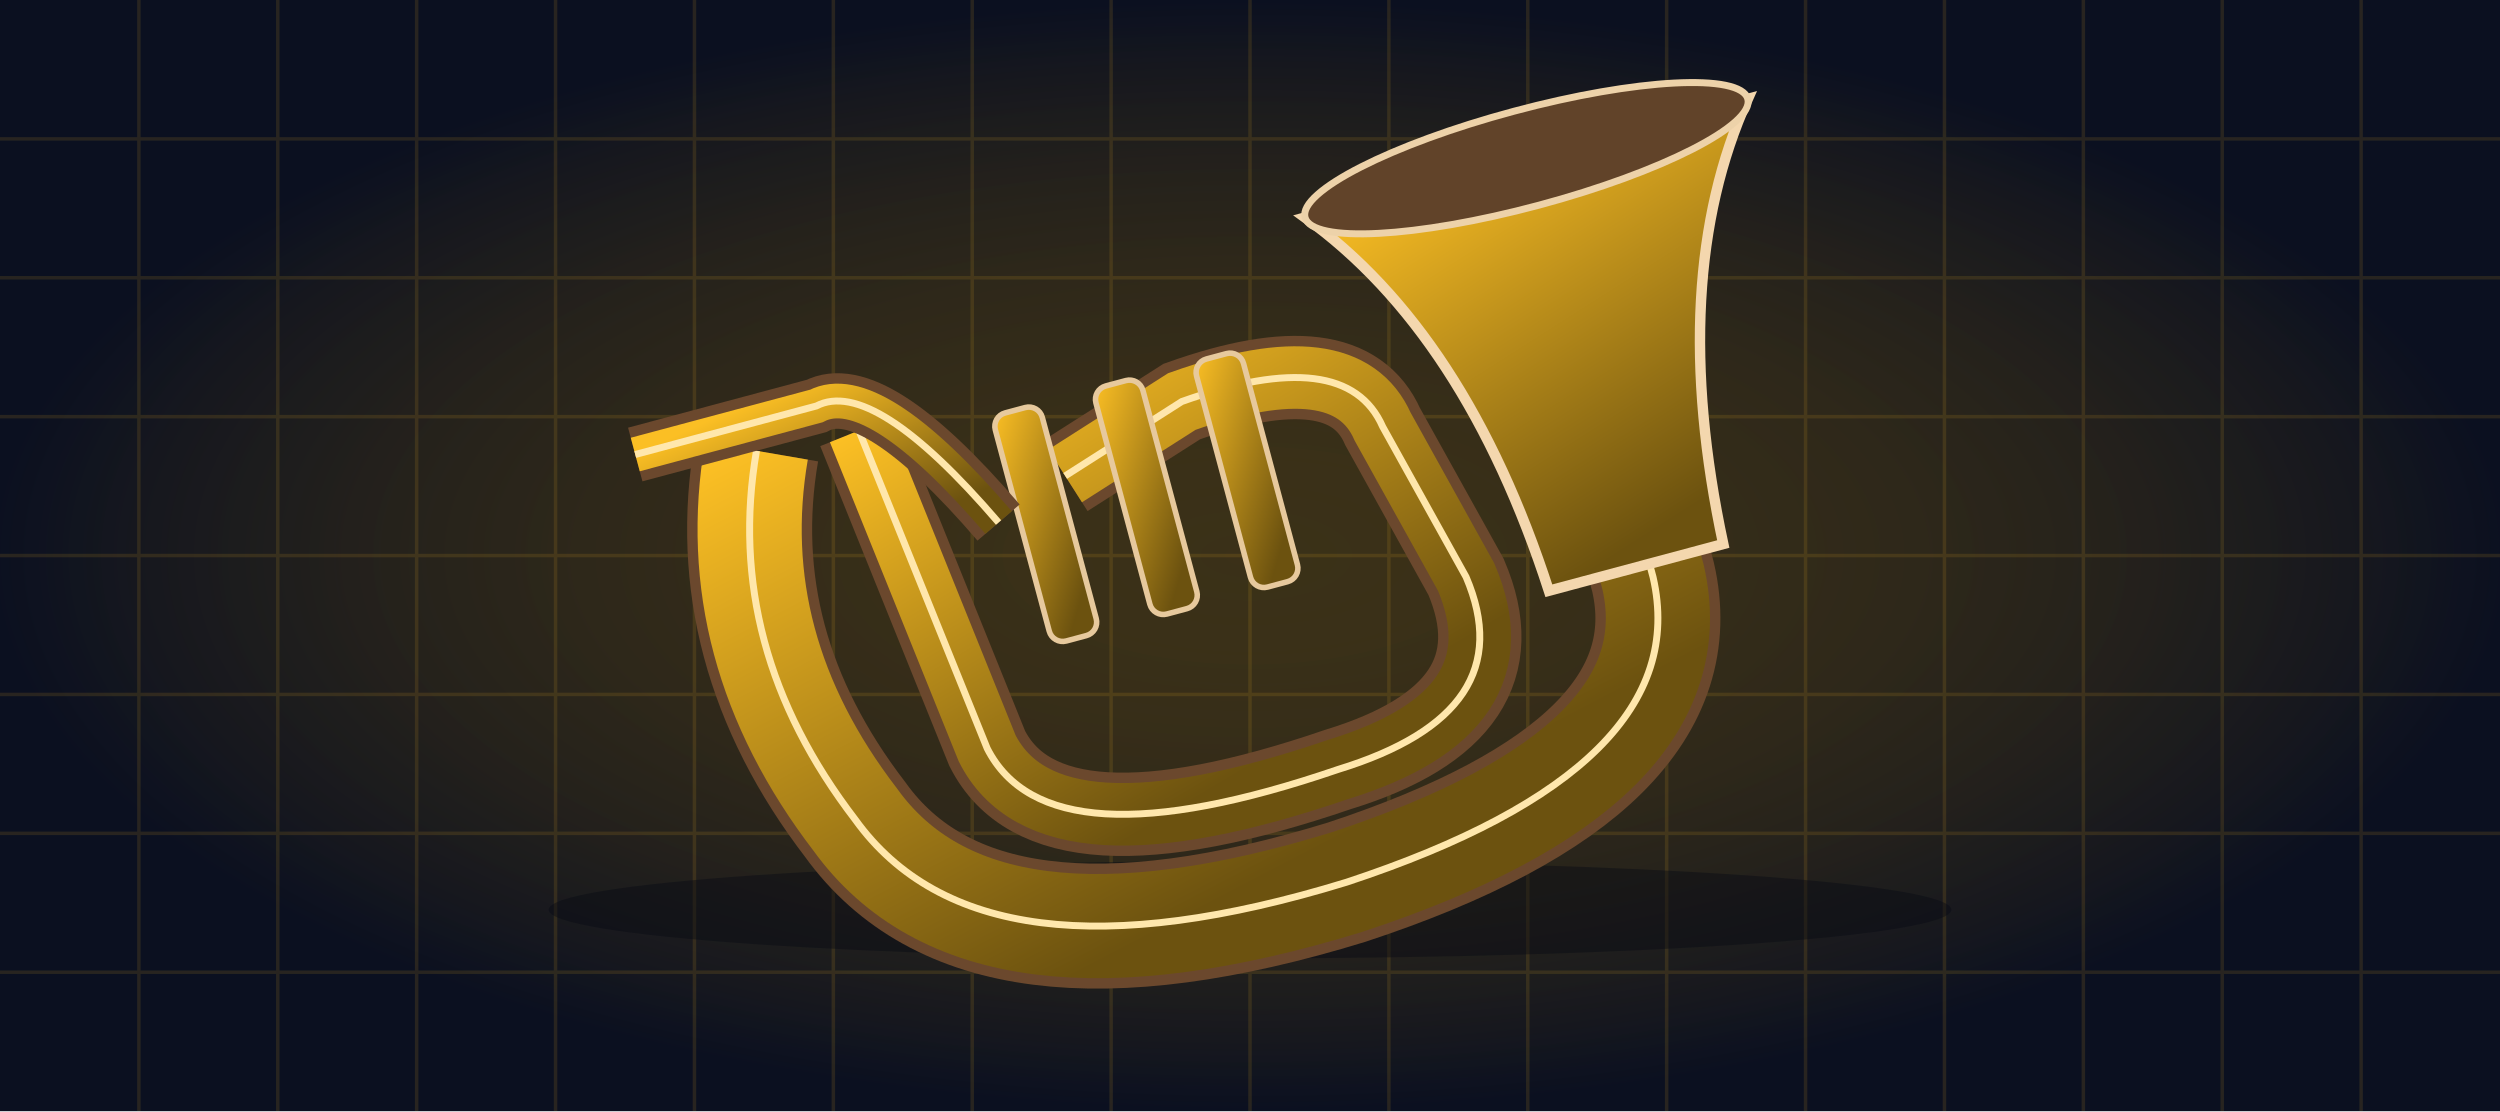
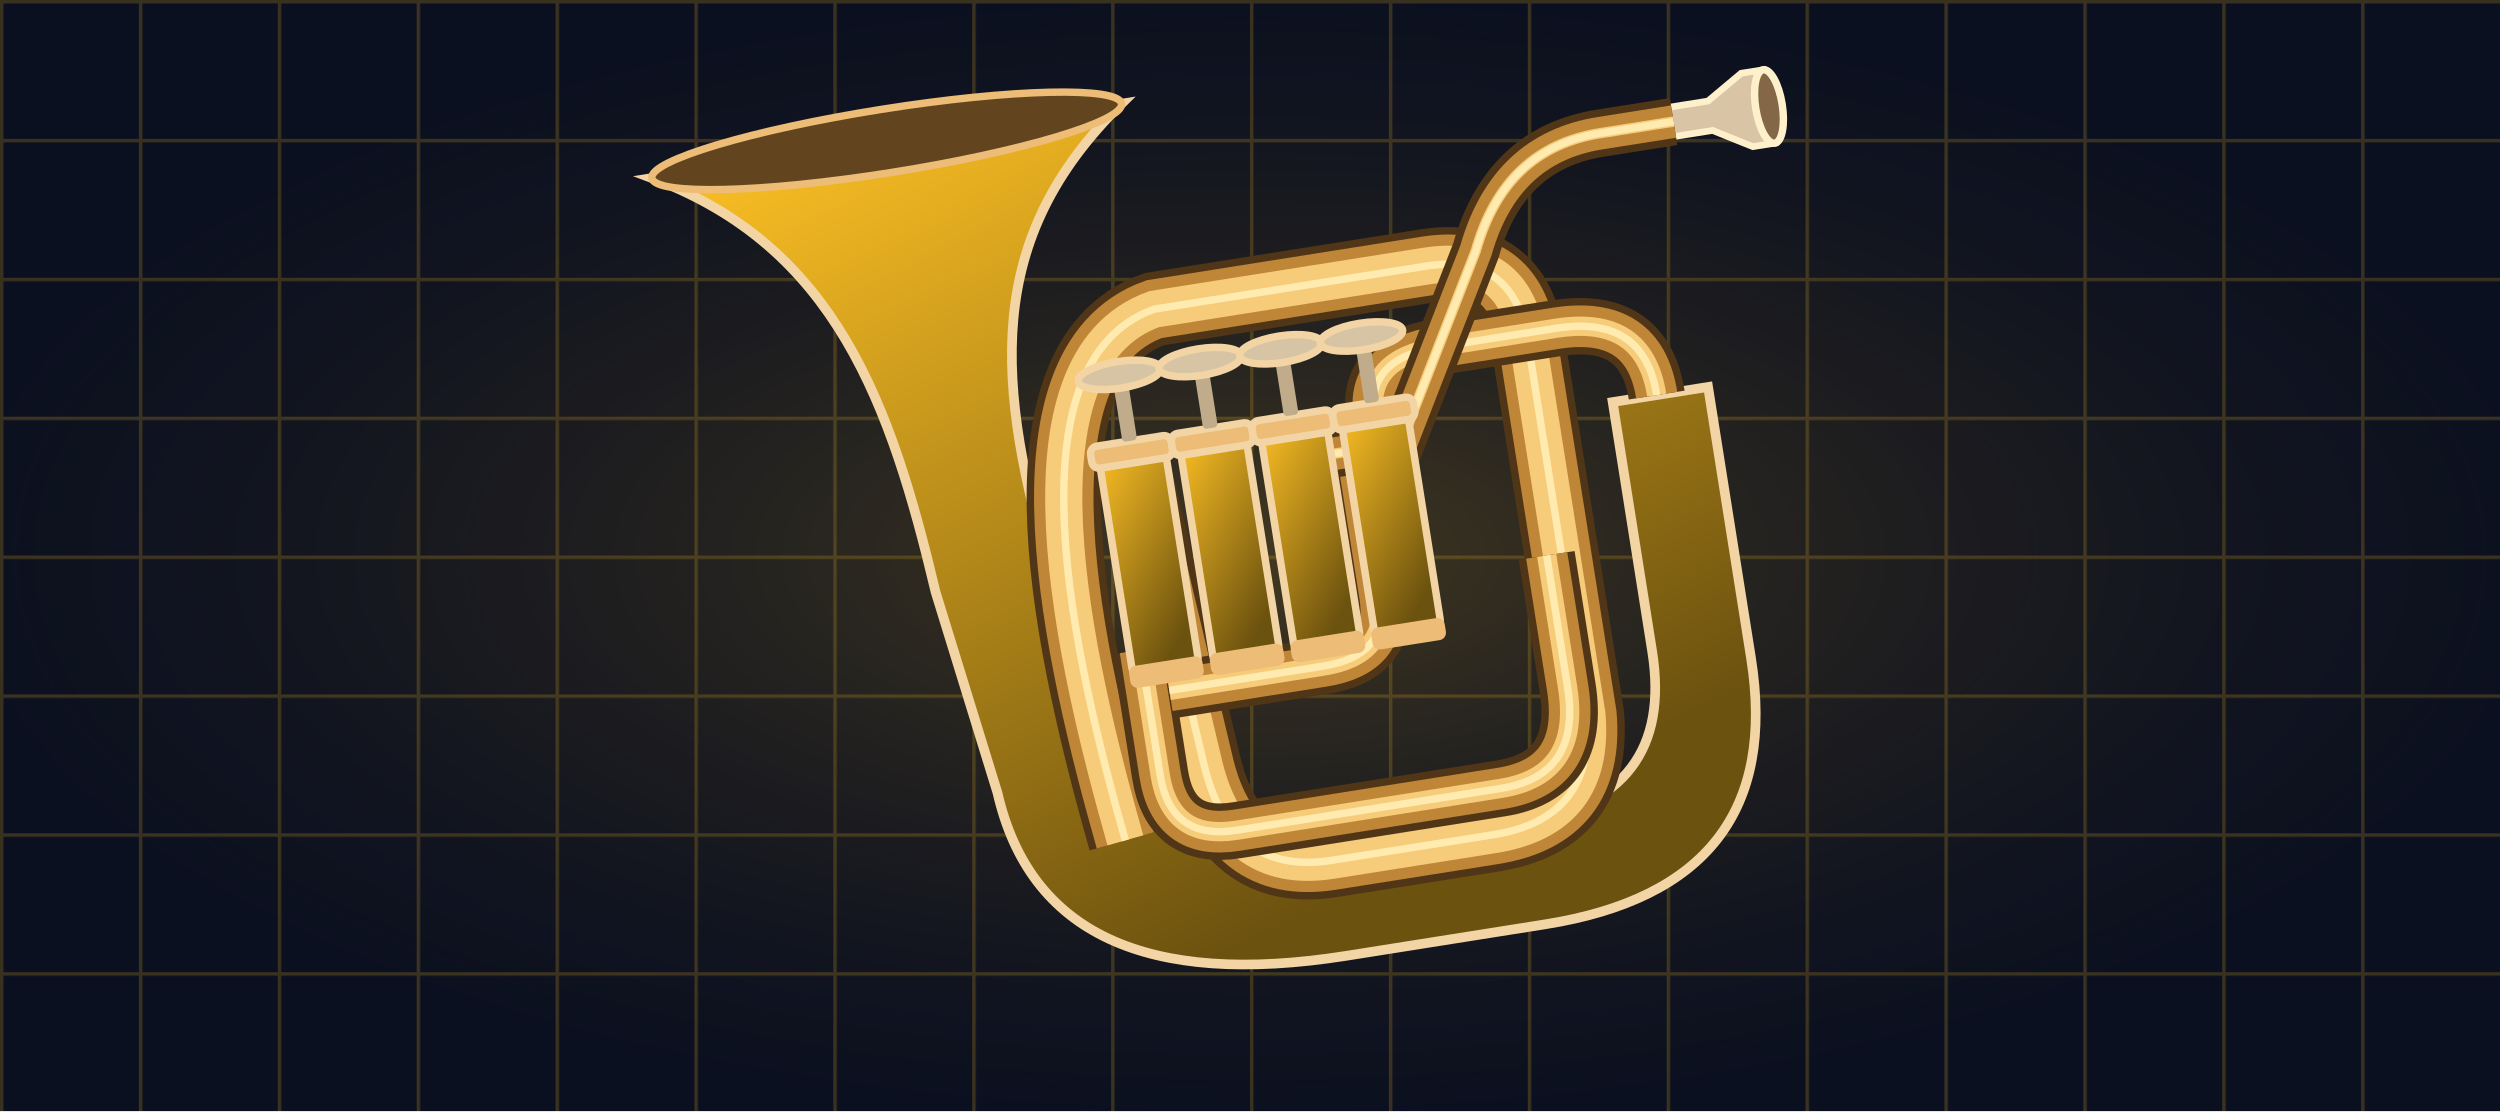
<svg xmlns="http://www.w3.org/2000/svg" viewBox="0 0 360 160">
  <defs>
-     <linearGradient id="metal" x2=".34" y2="1" gradientUnits="objectBoundingBox">
+     <linearGradient id="wood" x1="0%" y1="0%" x2="38%" y2="100%">
      <stop stop-color="#fbbf24" />
      <stop offset="1" stop-color="#6c520f" />
    </linearGradient>
-     <radialGradient id="back">
-       <stop stop-color="#6c520f" stop-opacity=".49" />
-       <stop offset="1" stop-color="#0b1020" />
+     <radialGradient id="halo">
+       <stop stop-color="#fbbf24" stop-opacity=".23" />
+       <stop offset="1" stop-color="#6c520f" stop-opacity="0" />
    </radialGradient>
+     <pattern id="grid" width="20" height="20" patternUnits="userSpaceOnUse">
+       <path d="M20 0H0V20" fill="none" stroke="#fbbf24" stroke-opacity=".19" stroke-width="1" />
+     </pattern>
  </defs>
-   <path fill="#0b1020" d="M0 0h360v160H0z" />
-   <path fill="url(#back)" d="M0 0h360v160H0z" />
-   <g opacity=".12">
-     <path d="M20 0L20 160" fill="none" stroke="#fbbf24" stroke-width="0.5" />
-     <path d="M40 0L40 160" fill="none" stroke="#fbbf24" stroke-width="0.5" />
-     <path d="M60 0L60 160" fill="none" stroke="#fbbf24" stroke-width="0.5" />
-     <path d="M80 0L80 160" fill="none" stroke="#fbbf24" stroke-width="0.5" />
-     <path d="M100 0L100 160" fill="none" stroke="#fbbf24" stroke-width="0.5" />
-     <path d="M120 0L120 160" fill="none" stroke="#fbbf24" stroke-width="0.5" />
-     <path d="M140 0L140 160" fill="none" stroke="#fbbf24" stroke-width="0.5" />
-     <path d="M160 0L160 160" fill="none" stroke="#fbbf24" stroke-width="0.5" />
-     <path d="M180 0L180 160" fill="none" stroke="#fbbf24" stroke-width="0.5" />
-     <path d="M200 0L200 160" fill="none" stroke="#fbbf24" stroke-width="0.5" />
-     <path d="M220 0L220 160" fill="none" stroke="#fbbf24" stroke-width="0.5" />
-     <path d="M240 0L240 160" fill="none" stroke="#fbbf24" stroke-width="0.5" />
-     <path d="M260 0L260 160" fill="none" stroke="#fbbf24" stroke-width="0.5" />
-     <path d="M280 0L280 160" fill="none" stroke="#fbbf24" stroke-width="0.5" />
-     <path d="M300 0L300 160" fill="none" stroke="#fbbf24" stroke-width="0.5" />
-     <path d="M320 0L320 160" fill="none" stroke="#fbbf24" stroke-width="0.5" />
-     <path d="M340 0L340 160" fill="none" stroke="#fbbf24" stroke-width="0.5" />
-     <path d="M0 20L360 20" fill="none" stroke="#fbbf24" stroke-width="0.5" />
-     <path d="M0 40L360 40" fill="none" stroke="#fbbf24" stroke-width="0.5" />
-     <path d="M0 60L360 60" fill="none" stroke="#fbbf24" stroke-width="0.5" />
-     <path d="M0 80L360 80" fill="none" stroke="#fbbf24" stroke-width="0.5" />
-     <path d="M0 100L360 100" fill="none" stroke="#fbbf24" stroke-width="0.5" />
-     <path d="M0 120L360 120" fill="none" stroke="#fbbf24" stroke-width="0.5" />
-     <path d="M0 140L360 140" fill="none" stroke="#fbbf24" stroke-width="0.5" />
-   </g>
-   <ellipse cx="180" cy="131" rx="101" ry="7" fill="#060913" opacity=".44" />
-   <g transform="translate(180 79)">
-     <g transform="rotate(-15)">
-       <path d="M-65 -32Q-77 -6 -65 23Q-54 52 1 50Q54 47 55 19L55 -25" fill="none" stroke="#6b482d" stroke-width="18" />
-       <path d="M-65 -32Q-77 -6 -65 23Q-54 52 1 50Q54 47 55 19L55 -25" fill="none" stroke="url(#metal)" stroke-width="15" />
-       <path d="M-65 -32Q-77 -6 -65 23Q-54 52 1 50Q54 47 55 19L55 -25" fill="none" stroke="#ffe7ac" stroke-width="1" />
-       <path d="M-50 -31L-44 18Q-40 37 4 34Q32 33 29 12L23 -12Q21 -25 -4 -23L-23 -17" fill="none" stroke="#6b482d" stroke-width="12" />
-       <path d="M-50 -31L-44 18Q-40 37 4 34Q32 33 29 12L23 -12Q21 -25 -4 -23L-23 -17" fill="none" stroke="url(#metal)" stroke-width="9" />
-       <path d="M-50 -31L-44 18Q-40 37 4 34Q32 33 29 12L23 -12Q21 -25 -4 -23L-23 -17" fill="none" stroke="#ffe7ac" stroke-width="1" />
-       <path d="M40 17Q38 -22 20 -44L86 -44Q68 -22 66 17Z" fill="url(#metal)" stroke="#f4d7ae" stroke-width="1.5" />
-       <ellipse cx="53" cy="-44" rx="33" ry="7" fill="#614329" stroke="#edd2a9" stroke-width="1" />
-       <rect x="-31" y="-28" width="7" height="34" rx="2" fill="url(#metal)" stroke="#e7c99d" stroke-width=".8" />
-       <rect x="-16" y="-28" width="7" height="34" rx="2" fill="url(#metal)" stroke="#e7c99d" stroke-width=".8" />
-       <rect x="-1" y="-28" width="7" height="34" rx="2" fill="url(#metal)" stroke="#e7c99d" stroke-width=".8" />
-       <path d="M-82 -36L-55 -36Q-46 -38 -34 -13" fill="none" stroke="#6b482d" stroke-width="8" />
-       <path d="M-82 -36L-55 -36Q-46 -38 -34 -13" fill="none" stroke="url(#metal)" stroke-width="5" />
-       <path d="M-82 -36L-55 -36Q-46 -38 -34 -13" fill="none" stroke="#ffe7ac" stroke-width="1" />
+   <rect x="0" y="0" width="360" height="160" rx="0" fill="#0b1020" stroke="none" />
+   <ellipse cx="180.0" cy="80.0" rx="187.2" ry="81.6" fill="url(#halo)" stroke="none" />
+   <rect x="0" y="0" width="360" height="160" rx="0" fill="url(#grid)" stroke="none" />
+   <g transform="translate(180 77) rotate(-9) scale(1.070)">
+     <path d="M-72-60H-8C-29-45-31-26-27 3L-22 26C-20 42-4 44 11 44H30Q51 44 51 24V-10H64V27Q64 58 31 58H4Q-37 58-39 29L-43 1C-45-25-49-47-72-60Z" fill="url(#wood)" stroke="#f3d5a5" stroke-width="1.3" />
+     <ellipse cx="-40" cy="-60" rx="32" ry="4.3" fill="#62451f" stroke="#edbc76" />
+     <path d="M-23 38C-26 13-29-28-8-32L29-32Q41-32 41-20V31Q40 45 26 45H4Q-10 45-11 29L-14-10" fill="none" stroke="#503616" stroke-width="10" />
+     <path d="M-23 38C-26 13-29-28-8-32L29-32Q41-32 41-20V31Q40 45 26 45H4Q-10 45-11 29L-14-10" fill="none" stroke="#bf8638" stroke-width="8" />
+     <path d="M-23 38C-26 13-29-28-8-32L29-32Q41-32 41-20V31Q40 45 26 45H4Q-10 45-11 29L-14-10" fill="none" stroke="#f6cb79" stroke-width="5" />
+     <path d="M-23 38C-26 13-29-28-8-32L29-32Q41-32 41-20V31Q40 45 26 45H4Q-10 45-11 29L-14-10" fill="none" stroke="#ffebaf" stroke-width="1" />
+     <path d="M-17 13V30Q-17 39-8 39H28Q39 39 39 27V9M-14 19H7Q16 19 16 11V-9M57-10Q57-21 45-21H29Q19-21 19-13V3" fill="none" stroke="#503616" stroke-width="7.6" />
+     <path d="M-17 13V30Q-17 39-8 39H28Q39 39 39 27V9M-14 19H7Q16 19 16 11V-9M57-10Q57-21 45-21H29Q19-21 19-13V3" fill="none" stroke="#bf8638" stroke-width="5.6" />
+     <path d="M-17 13V30Q-17 39-8 39H28Q39 39 39 27V9M-14 19H7Q16 19 16 11V-9M57-10Q57-21 45-21H29Q19-21 19-13V3" fill="none" stroke="#f6cb79" stroke-width="2.6" />
+     <path d="M-17 13V30Q-17 39-8 39H28Q39 39 39 27V9M-14 19H7Q16 19 16 11V-9M57-10Q57-21 45-21H29Q19-21 19-13V3" fill="none" stroke="#ffebaf" stroke-width="1" />
+     <g transform="translate(78 0) scale(-1 1)">
+       <path d="M0 -51h3l5 3h6v4h-6l-5 3h-3Z" fill="#d9c5a6" stroke="#fff0cc" stroke-width="0.9" />
+       <ellipse cx="0" cy="-46" rx="1.8" ry="5" fill="#836747" stroke="#fff0cc" />
    </g>
+     <path d="M65-46H55Q42-46 36-33L22-9H8" fill="none" stroke="#503616" stroke-width="6.4" />
+     <path d="M65-46H55Q42-46 36-33L22-9H8" fill="none" stroke="#bf8638" stroke-width="4.4" />
+     <path d="M65-46H55Q42-46 36-33L22-9H8" fill="none" stroke="#f6cb79" stroke-width="1.4" />
+     <path d="M65-46H55Q42-46 36-33L22-9H8" fill="none" stroke="#ffebaf" stroke-width="1" />
+     <rect x="-18.5" y="-14" width="9" height="31" rx="1.8" fill="url(#wood)" stroke="#f3d5a5" />
+     <rect x="-19.5" y="-15" width="11" height="3" rx="1" fill="#edbc76" stroke="#f3d5a5" />
+     <rect x="-15" y="-23" width="2" height="8" rx="0.5" fill="#c0ab8a" stroke="none" />
+     <ellipse cx="-14" cy="-24" rx="5.6" ry="1.8" fill="#d7c4a4" stroke="#f3d5a5" />
+     <rect x="-19" y="15" width="10" height="3" rx="1" fill="#edbc76" stroke="none" />
+     <rect x="-7.5" y="-14" width="9" height="31" rx="1.8" fill="url(#wood)" stroke="#f3d5a5" />
+     <rect x="-8.5" y="-15" width="11" height="3" rx="1" fill="#edbc76" stroke="#f3d5a5" />
+     <rect x="-4" y="-23" width="2" height="8" rx="0.5" fill="#c0ab8a" stroke="none" />
+     <ellipse cx="-3" cy="-24" rx="5.6" ry="1.8" fill="#d7c4a4" stroke="#f3d5a5" />
+     <rect x="-8" y="15" width="10" height="3" rx="1" fill="#edbc76" stroke="none" />
+     <rect x="3.5" y="-14" width="9" height="31" rx="1.8" fill="url(#wood)" stroke="#f3d5a5" />
+     <rect x="2.5" y="-15" width="11" height="3" rx="1" fill="#edbc76" stroke="#f3d5a5" />
+     <rect x="7" y="-23" width="2" height="8" rx="0.5" fill="#c0ab8a" stroke="none" />
+     <ellipse cx="8" cy="-24" rx="5.6" ry="1.8" fill="#d7c4a4" stroke="#f3d5a5" />
+     <rect x="3" y="15" width="10" height="3" rx="1" fill="#edbc76" stroke="none" />
+     <rect x="14.5" y="-14" width="9" height="31" rx="1.8" fill="url(#wood)" stroke="#f3d5a5" />
+     <rect x="13.5" y="-15" width="11" height="3" rx="1" fill="#edbc76" stroke="#f3d5a5" />
+     <rect x="18" y="-23" width="2" height="8" rx="0.5" fill="#c0ab8a" stroke="none" />
+     <ellipse cx="19" cy="-24" rx="5.6" ry="1.8" fill="#d7c4a4" stroke="#f3d5a5" />
+     <rect x="14" y="15" width="10" height="3" rx="1" fill="#edbc76" stroke="none" />
  </g>
</svg>
